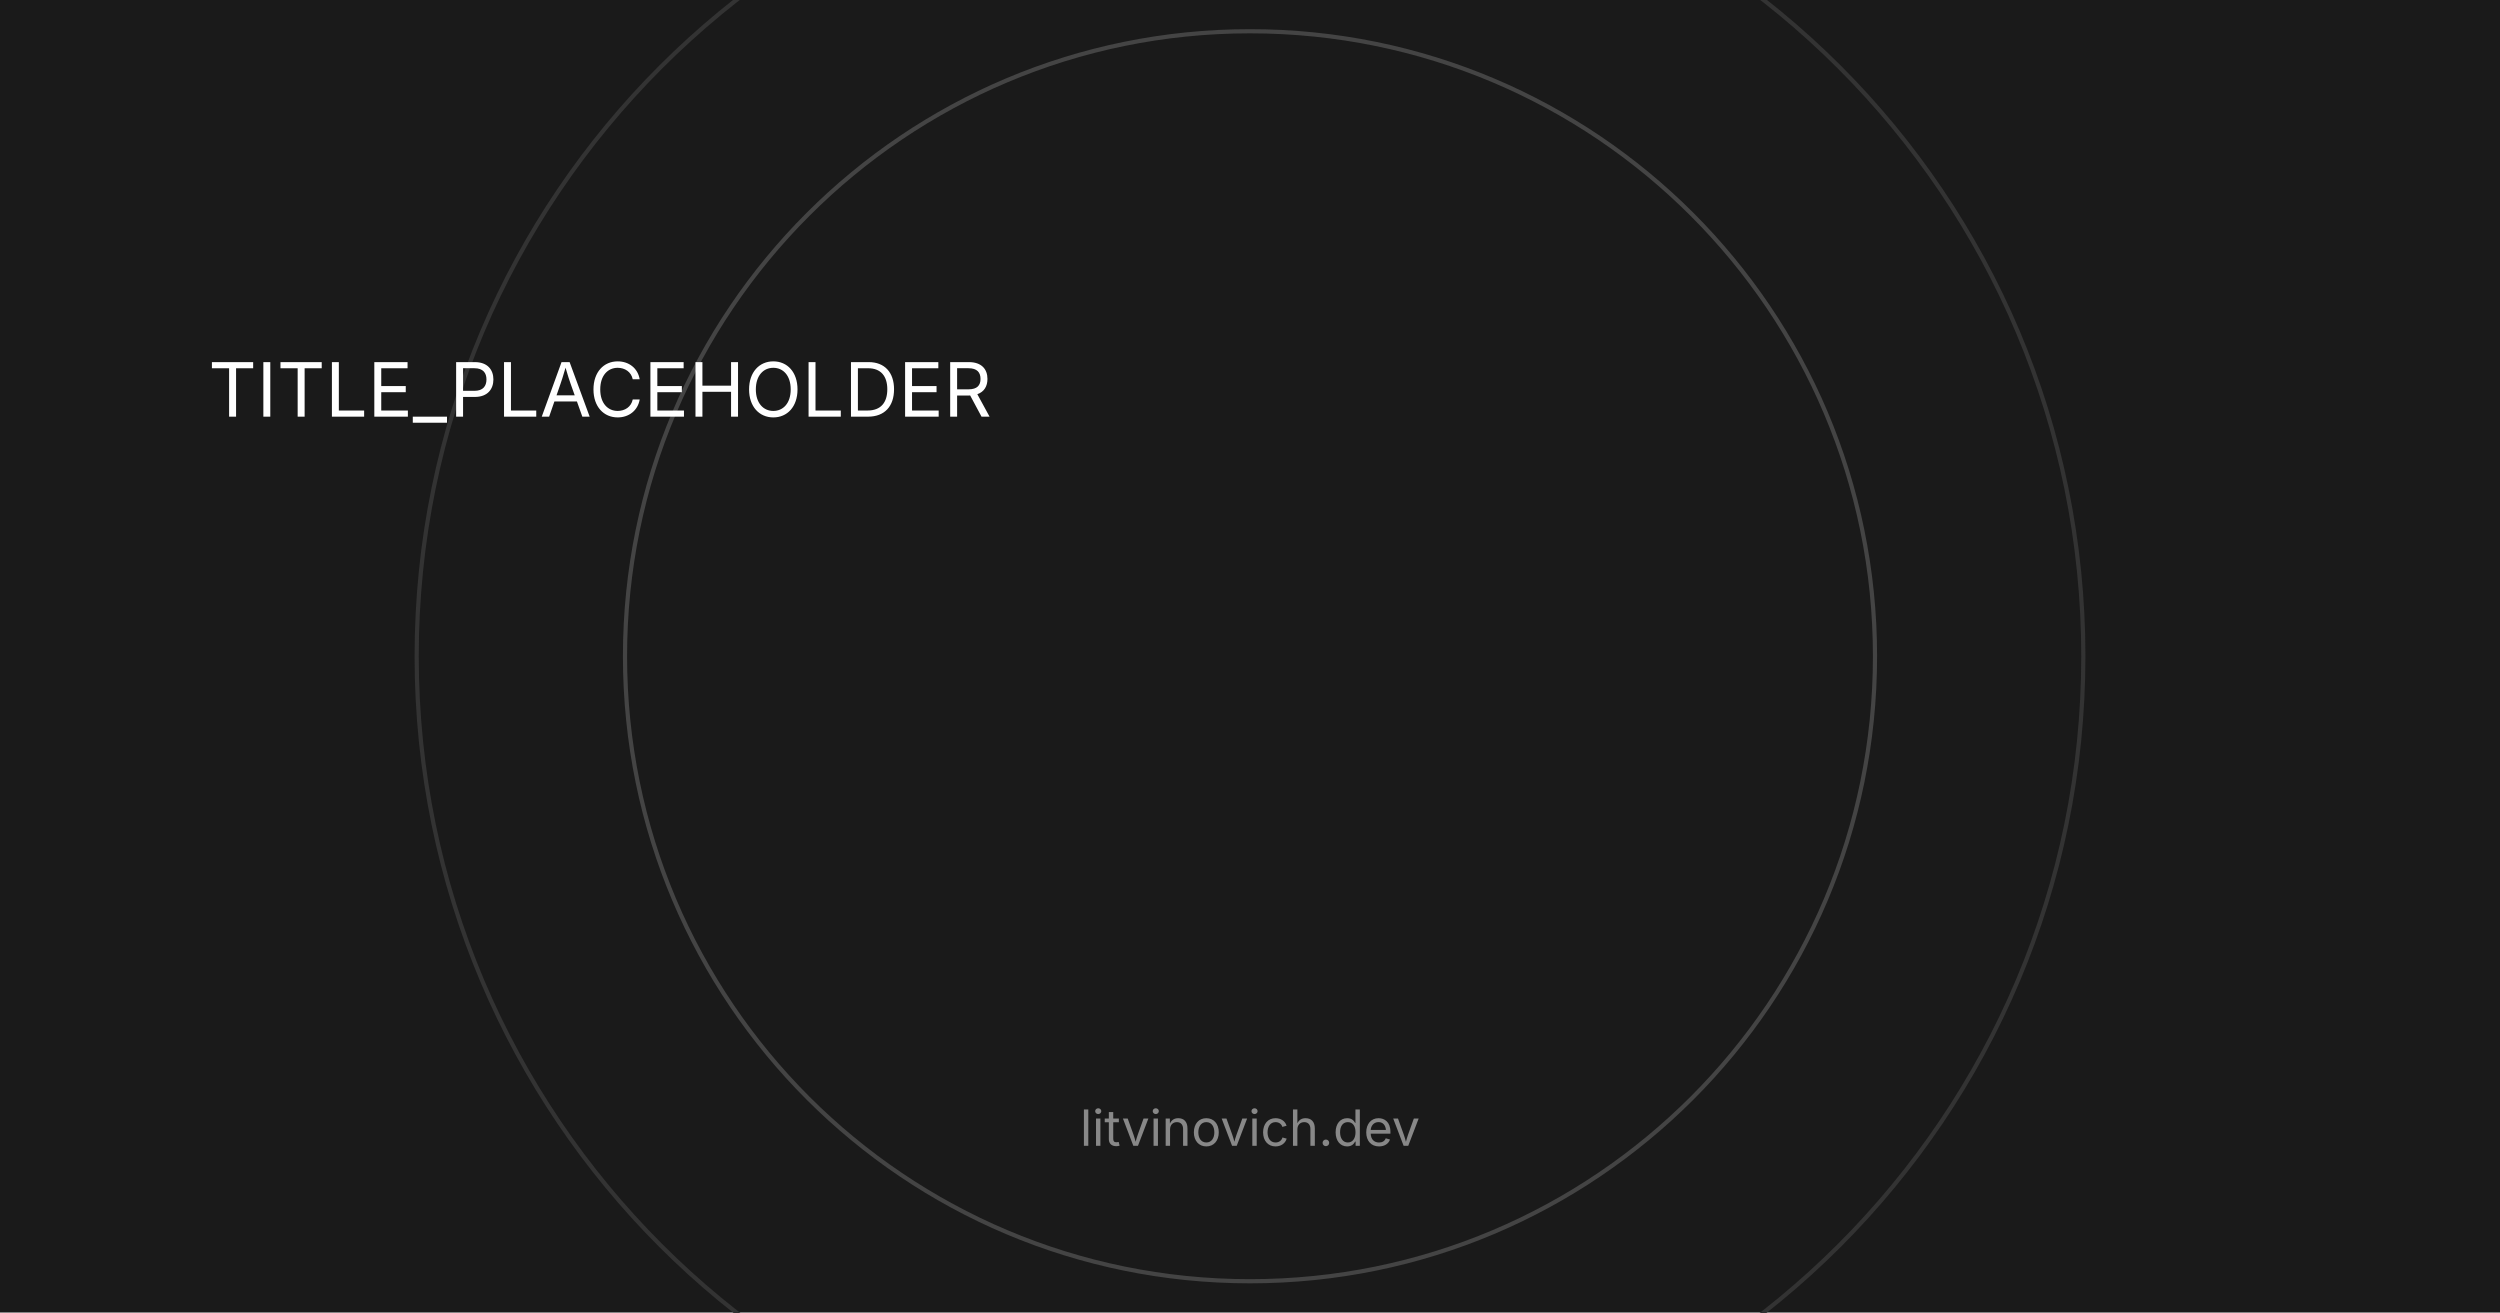
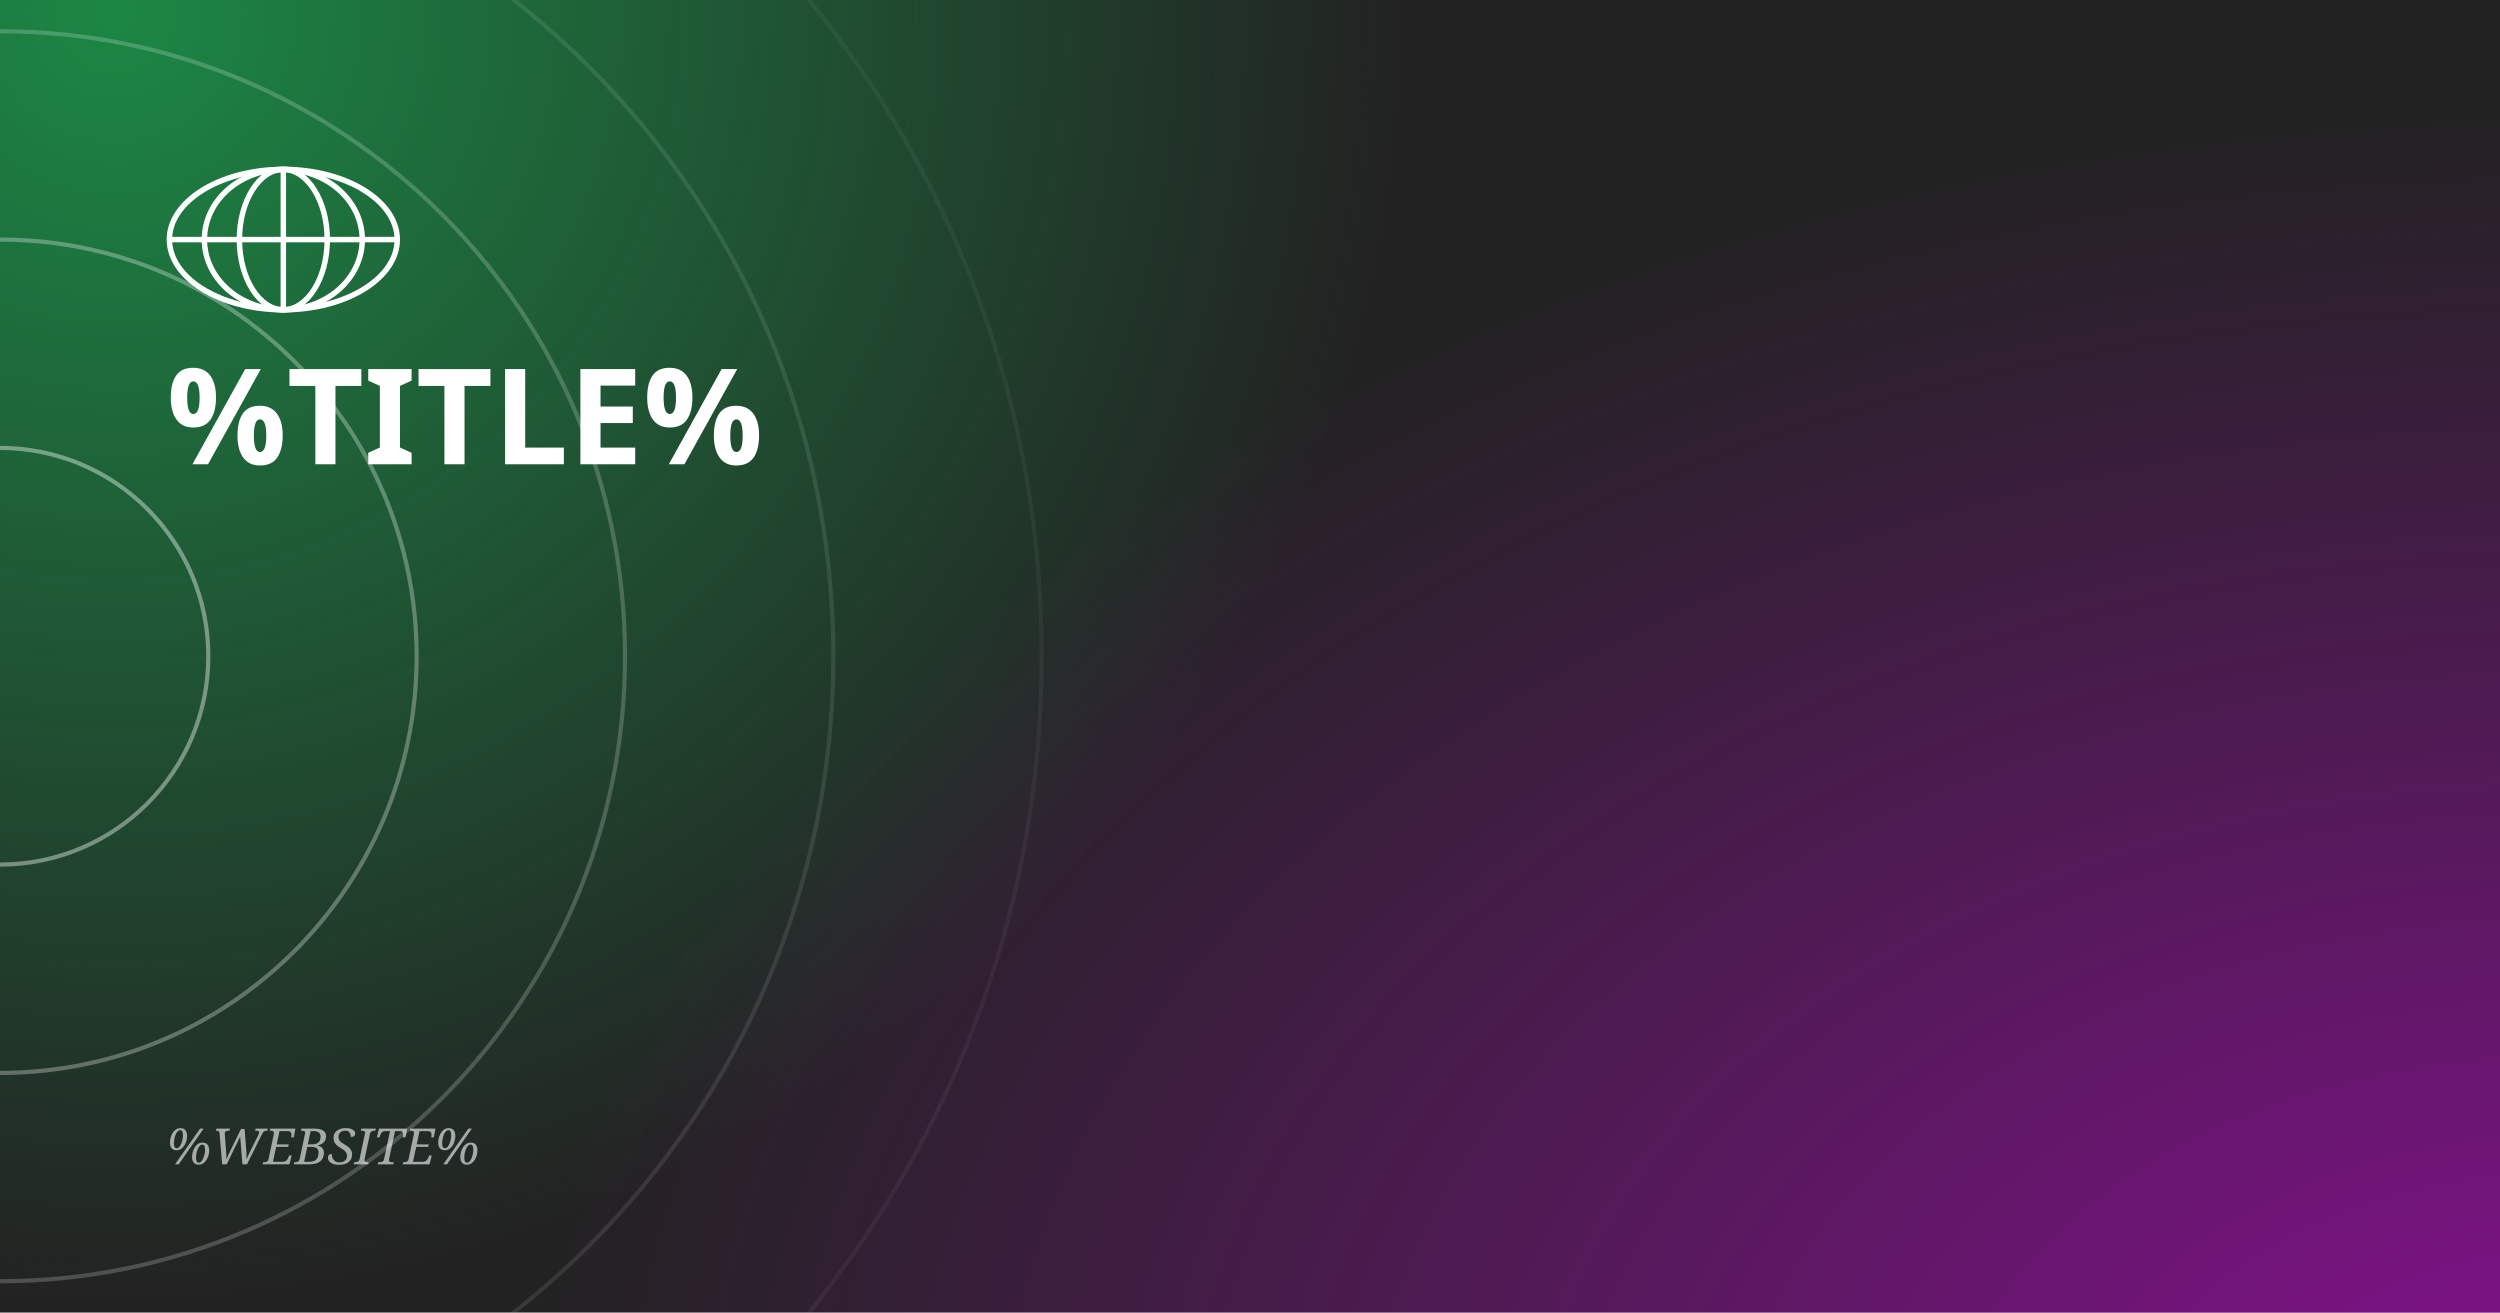
<svg xmlns="http://www.w3.org/2000/svg" width="1200" height="630" viewBox="0 0 1200 630" fill="none">
-   <rect width="1200" height="630" fill="#1a1a1a" />
-   <circle cx="600" cy="315" r="400" stroke="#333333" stroke-width="2" fill="none" />
-   <circle cx="600" cy="315" r="300" stroke="#444444" stroke-width="2" fill="none" />
-   <text x="100" y="200" width="1000" height="230" text-anchor="left" fill="#ffffff" font-family="system-ui, -apple-system, sans-serif" font-size="36">
-     TITLE_PLACEHOLDER
-   </text>
-   <text x="600" y="550" text-anchor="middle" fill="#888888" font-family="system-ui, -apple-system, sans-serif" font-size="24">
-     litvinovich.dev
-   </text>
+   <g clip-path="url(#clip0_3608_145)">
+     <rect width="1200" height="630" fill="#222222" />
+     <rect opacity="0.5" x="247" y="50" width="1986" height="1323" fill="url(#paint0_radial_3608_145)" />
+     <rect opacity="0.5" x="-554" y="-603" width="1223" height="1223" fill="url(#paint1_radial_3608_145)" />
+     <path opacity="0.4" d="M0 415C55.228 415 100 370.228 100 315C100 259.772 55.228 215 0 215C-55.228 215 -100 259.772 -100 315C-100 370.228 -55.228 415 0 415Z" stroke="white" stroke-width="2" />
+     <path opacity="0.3" d="M0 515C110.457 515 200 425.457 200 315C200 204.543 110.457 115 0 115C-110.457 115 -200 204.543 -200 315C-200 425.457 -110.457 515 0 515Z" stroke="white" stroke-width="2" />
+     <path opacity="0.2" d="M0 615C165.685 615 300 480.685 300 315C300 149.315 165.685 15 0 15C-165.685 15 -300 149.315 -300 315C-300 480.685 -165.685 615 0 615Z" stroke="white" stroke-width="2" />
+     <path opacity="0.1" d="M0 715C220.914 715 400 535.914 400 315C400 94.086 220.914 -85 0 -85C-220.914 -85 -400 94.086 -400 315C-400 535.914 -220.914 715 0 715Z" stroke="white" stroke-width="2" />
+     <path opacity="0.05" d="M0 815C276.142 815 500 591.142 500 315C500 38.858 276.142 -185 0 -185C-276.142 -185 -500 38.858 -500 315C-500 591.142 -276.142 815 0 815Z" stroke="white" stroke-width="2" />
+     <text fill="white" xml:space="preserve" style="white-space: pre" font-family="Roboto Mono" font-size="64" font-weight="bold" letter-spacing="0em">
+       <tspan x="80" y="222.859">%TITLE%</tspan>
+     </text>
+     <g clip-path="url(#clip1_3608_145)">
+       <path d="M190.688 115C190.688 124.049 184.815 132.44 174.902 138.636C165.008 144.82 151.257 148.688 136 148.688C120.743 148.688 106.992 144.82 97.098 138.636C87.185 132.44 81.312 124.049 81.312 115C81.312 105.951 87.185 97.56 97.098 91.364C106.992 85.18 120.743 81.312 136 81.312C151.257 81.312 165.008 85.18 174.902 91.364C184.815 97.56 190.688 105.951 190.688 115Z" stroke="white" stroke-width="2.625" />
+       <path d="M157.088 115C157.088 124.452 154.633 132.949 150.734 139.041C146.826 145.148 141.585 148.688 136.001 148.688C130.416 148.688 125.175 145.148 121.267 139.041C117.368 132.949 114.913 124.452 114.913 115C114.913 105.548 117.368 97.051 121.267 90.959C125.175 84.852 130.416 81.312 136.001 81.312C141.585 81.312 146.826 84.852 150.734 90.959C154.633 97.051 157.088 105.548 157.088 115Z" stroke="white" stroke-width="2.625" />
+       <path d="M173.887 115C173.887 133.469 157.068 148.688 135.999 148.688C114.931 148.688 98.112 133.469 98.112 115C98.112 96.531 114.931 81.312 135.999 81.312C157.068 81.312 173.887 96.531 173.887 115Z" stroke="white" stroke-width="2.625" />
+       <path d="M81 115L191 115" stroke="white" stroke-width="2.625" />
+       <path d="M136 81L136 149" stroke="white" stroke-width="2.625" />
+     </g>
+     <text fill="white" fill-opacity="0.6" xml:space="preserve" style="white-space: pre" font-family="Georgia" font-size="24" font-style="italic" letter-spacing="0em">
+       <tspan x="80" y="558.873">%WEBSITE%</tspan>
+     </text>
+   </g>
+   <defs>
+     <radialGradient id="paint0_radial_3608_145" cx="0" cy="0" r="1" gradientUnits="userSpaceOnUse" gradientTransform="translate(1240 711.5) rotate(90) scale(661.5 993)">
+       <stop stop-color="#EB00FF" />
+       <stop offset="1" stop-color="#EB00FF" stop-opacity="0" />
+     </radialGradient>
+     <radialGradient id="paint1_radial_3608_145" cx="0" cy="0" r="1" gradientUnits="userSpaceOnUse" gradientTransform="translate(57.5 8.5) rotate(90) scale(611.5)">
+       <stop stop-color="#15EC67" />
+       <stop offset="1" stop-color="#15EC67" stop-opacity="0" />
+     </radialGradient>
+     <clipPath id="clip0_3608_145">
+       <rect width="1200" height="630" fill="white" />
+     </clipPath>
+     <clipPath id="clip1_3608_145">
+       <rect width="112" height="70" fill="white" transform="translate(80 80)" />
+     </clipPath>
+   </defs>
</svg>
